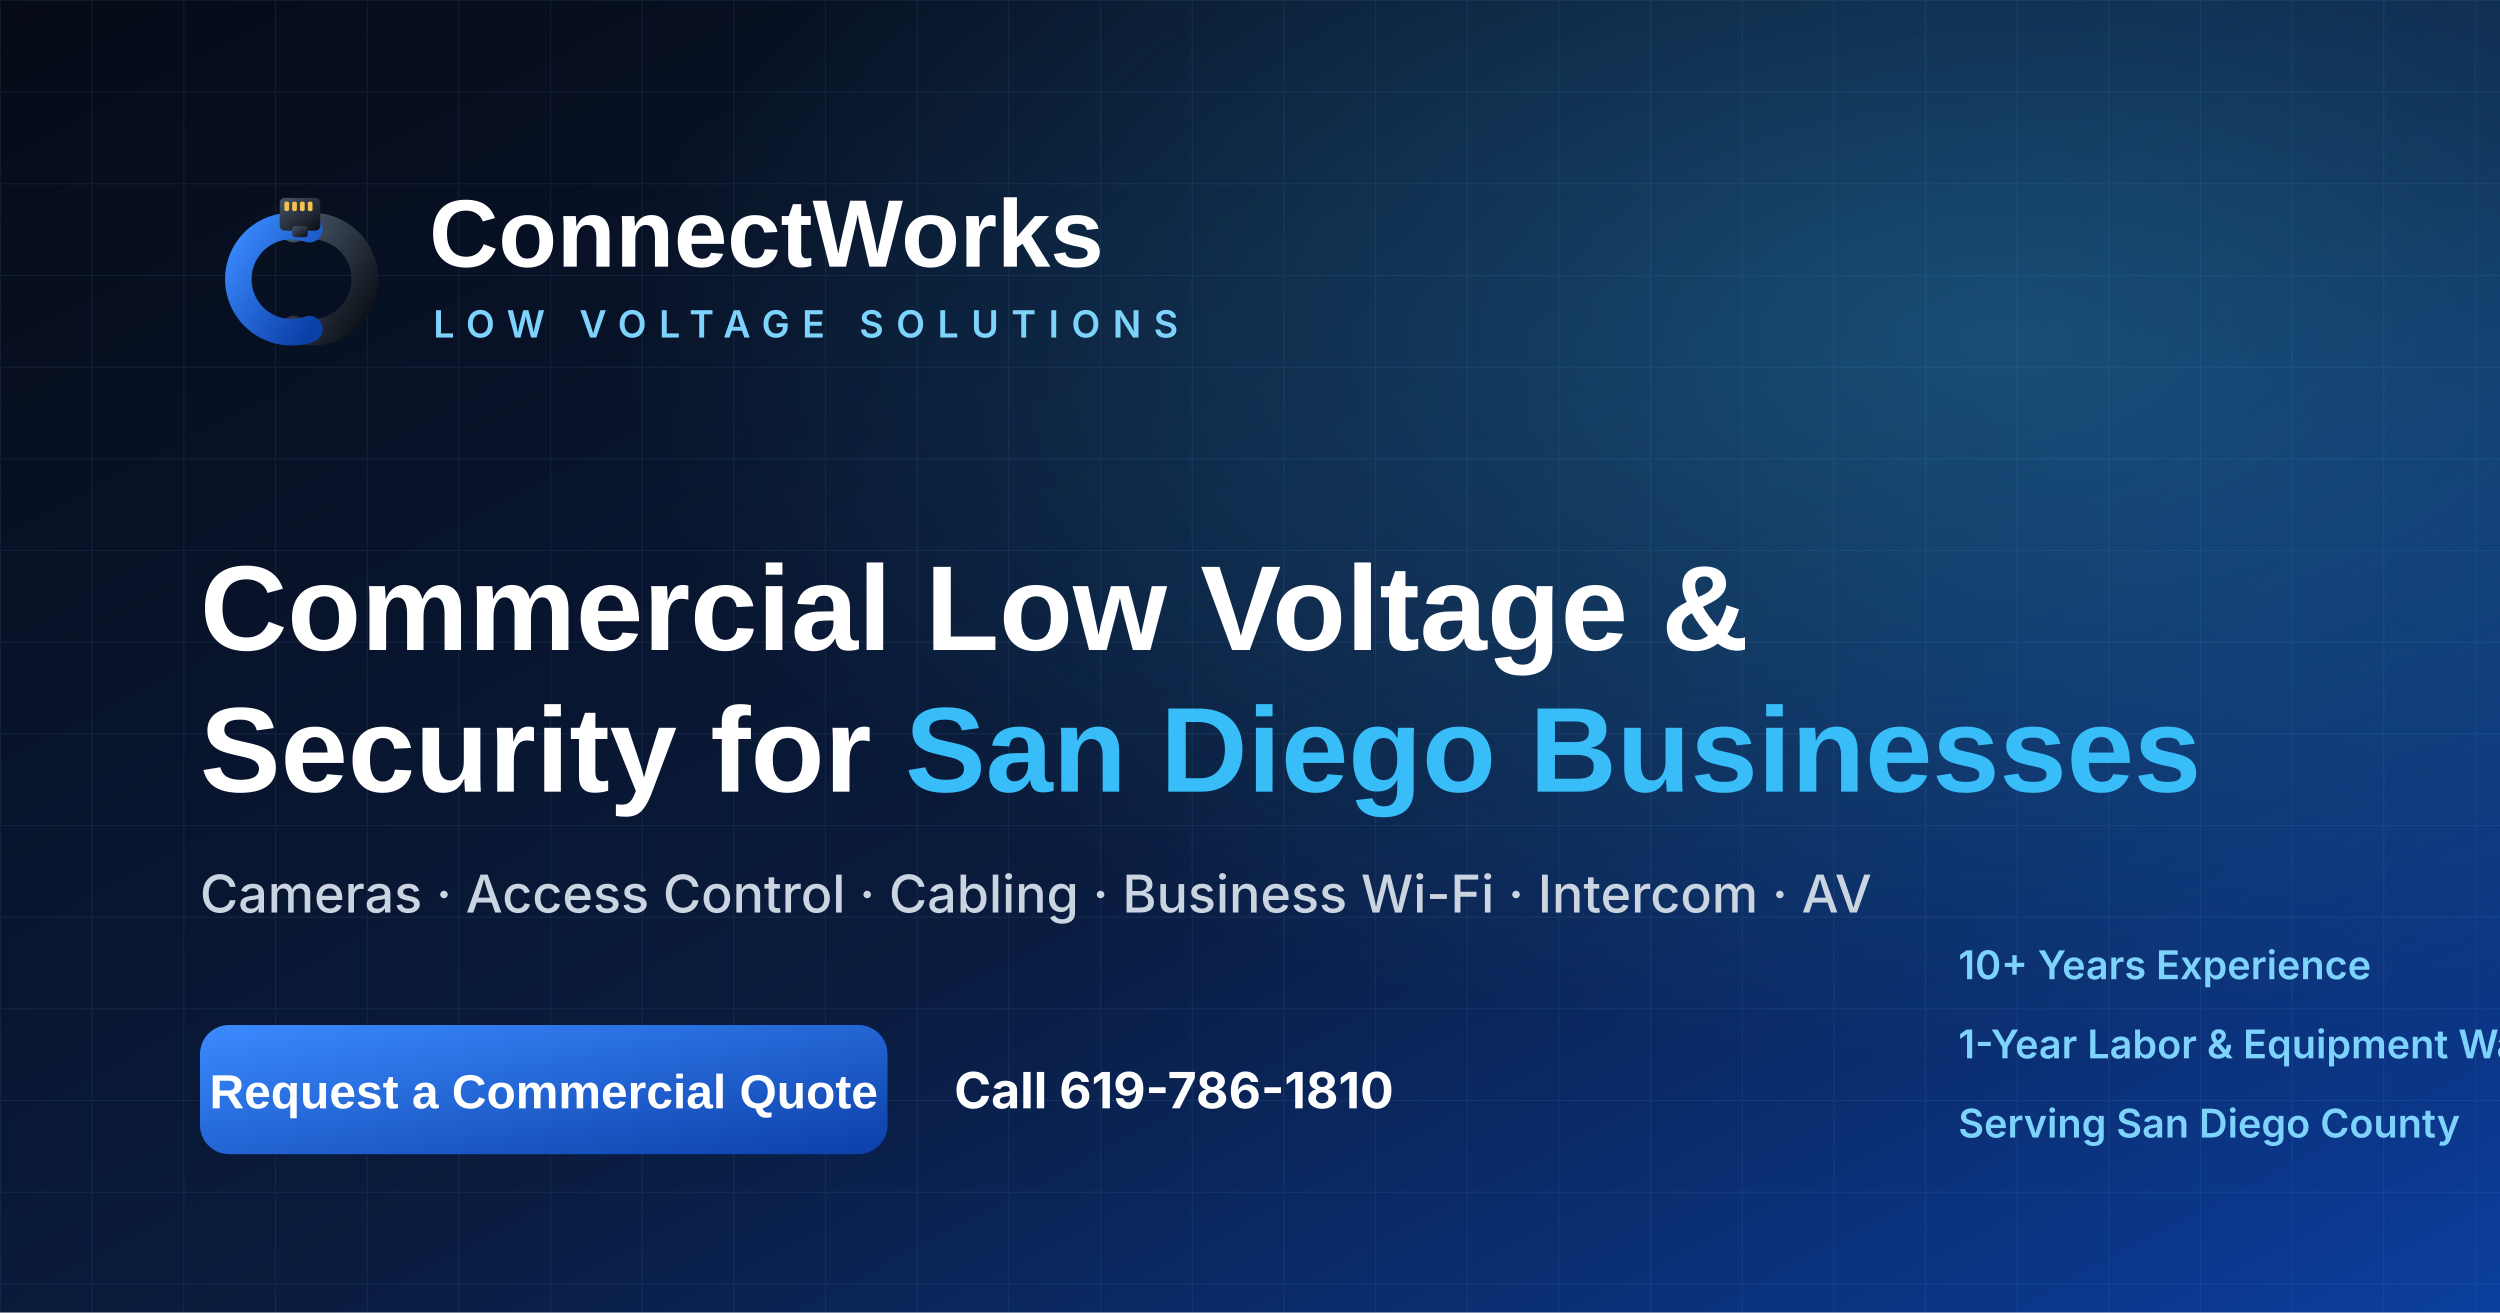
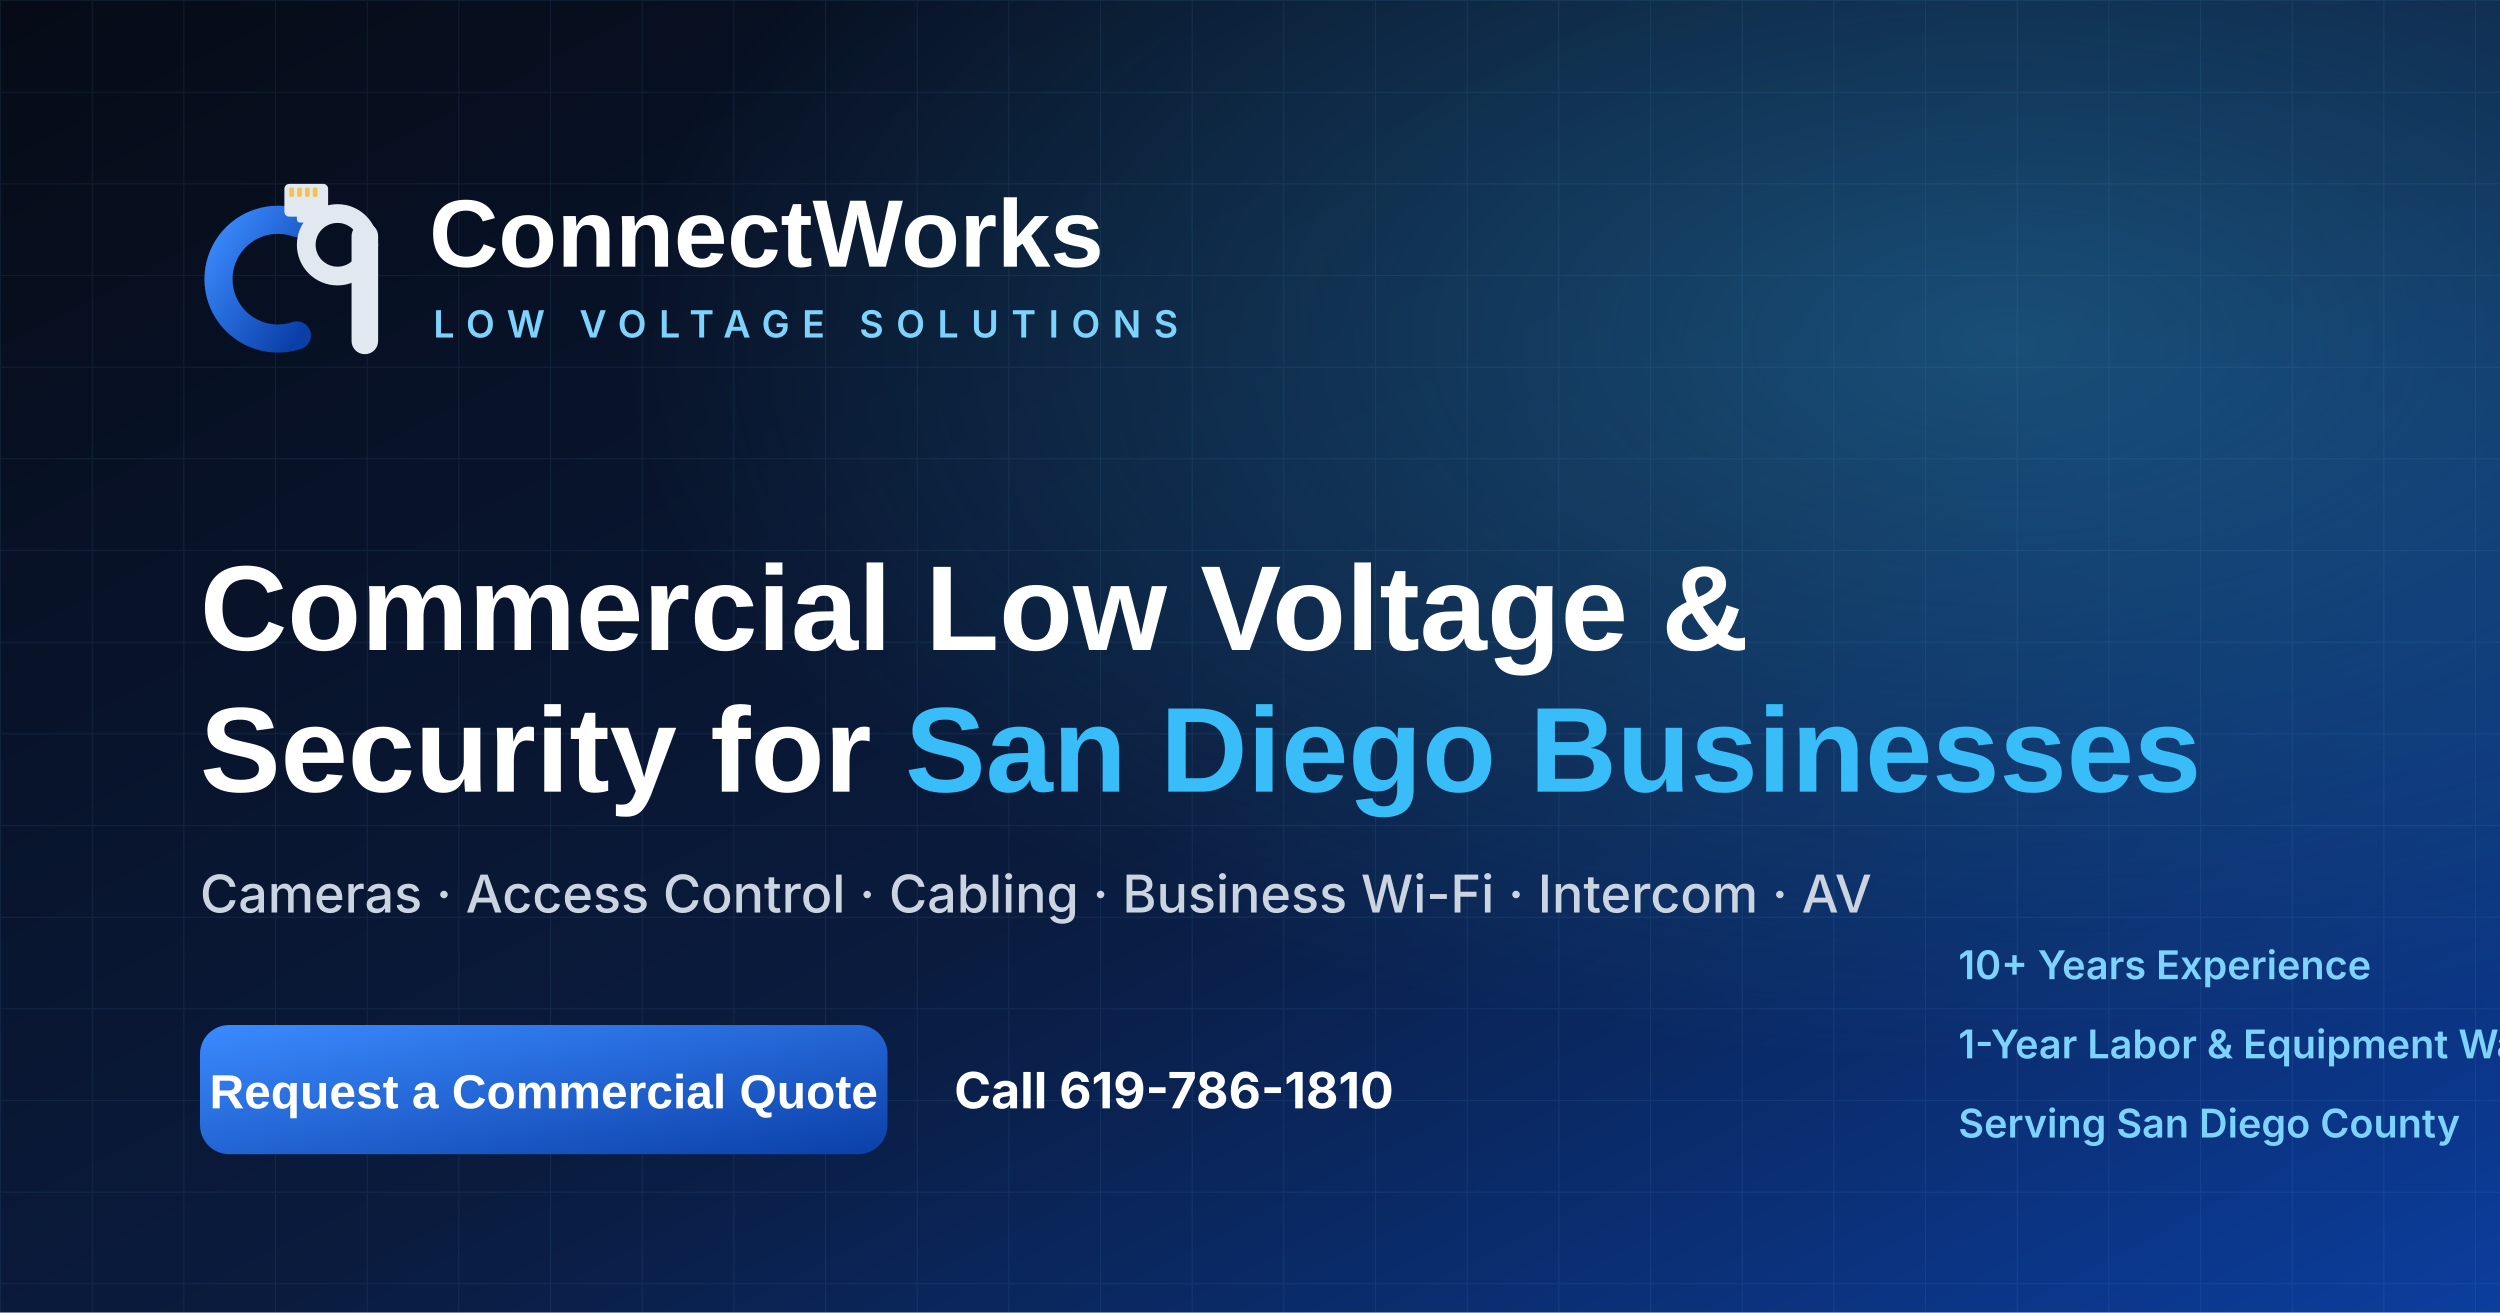
<svg xmlns="http://www.w3.org/2000/svg" viewBox="0 0 1200 630" role="img" aria-label="ConnectWorks Low Voltage Solutions">
  <defs>
    <linearGradient id="bg" x1="0" y1="0" x2="1" y2="1">
      <stop offset="0" stop-color="#060B16" />
      <stop offset=".55" stop-color="#0A1B3D" />
      <stop offset="1" stop-color="#0B3E9E" />
    </linearGradient>
    <linearGradient id="cwBlue" x1="0" y1="0" x2="1" y2="1">
      <stop offset="0" stop-color="#3B8BFF" />
      <stop offset="1" stop-color="#0B3FA8" />
    </linearGradient>
    <linearGradient id="cwDark" x1="0" y1="0" x2="1" y2="1">
      <stop offset="0" stop-color="#48566a" />
      <stop offset="1" stop-color="#0A0E14" />
    </linearGradient>
    <radialGradient id="glow" cx="80%" cy="26%" r="55%">
      <stop offset="0" stop-color="#38BDF8" stop-opacity=".32" />
      <stop offset="1" stop-color="#38BDF8" stop-opacity="0" />
    </radialGradient>
    <pattern id="grid" width="44" height="44" patternUnits="userSpaceOnUse">
      <path d="M44 0H0V44" fill="none" stroke="#7DD3FC" stroke-opacity=".08" stroke-width="1" />
    </pattern>
  </defs>
  <rect width="1200" height="630" fill="url(#bg)" />
  <rect width="1200" height="630" fill="url(#grid)" />
  <rect width="1200" height="630" fill="url(#glow)" />
  <g transform="translate(96,86) scale(1.5)">
-     <path d="M30 16 A17 17 0 1 1 30 48" fill="none" stroke="url(#cwDark)" stroke-width="8.5" stroke-linecap="round" />
-     <path d="M35 16 A17 17 0 1 0 35 48" fill="none" stroke="url(#cwBlue)" stroke-width="8.5" stroke-linecap="round" />
-     <rect x="25.5" y="6" width="13" height="10.5" rx="1.6" fill="url(#cwDark)" />
-     <rect x="29.5" y="15" width="5" height="3.6" rx="1" fill="url(#cwDark)" />
+     <path d="M31 14 A19 19 0 1 0 31 50" fill="none" stroke="url(#cwBlue)" stroke-width="9" stroke-linecap="round" />
+     <path fill="#E2E8F0" fill-rule="evenodd" d="M31 21a13 13 0 1 0 26 0a13 13 0 1 0 -26 0ZM37 21a7 7 0 1 1 14 0a7 7 0 1 1 -14 0Z" />
+     <rect x="48.5" y="14" width="8.5" height="42" rx="4.2" fill="#E2E8F0" />
+     <rect x="27" y="1.5" width="14" height="10.5" rx="1.6" fill="#E2E8F0" />
+     <rect x="31" y="10.5" width="6" height="3.4" rx="1" fill="#E2E8F0" />
    <g fill="#F5C24B">
-       <rect x="27" y="7.2" width="1.5" height="3" rx=".5" />
-       <rect x="29.5" y="7.2" width="1.5" height="3" rx=".5" />
-       <rect x="32" y="7.2" width="1.5" height="3" rx=".5" />
-       <rect x="34.5" y="7.2" width="1.5" height="3" rx=".5" />
+       <rect x="28.6" y="2.7" width="1.5" height="3" rx=".5" />
+       <rect x="31.1" y="2.7" width="1.5" height="3" rx=".5" />
+       <rect x="33.6" y="2.7" width="1.5" height="3" rx=".5" />
+       <rect x="36.1" y="2.7" width="1.5" height="3" rx=".5" />
    </g>
  </g>
  <text x="206" y="128" font-family="'Sora',Arial,sans-serif" font-size="46" font-weight="800" fill="#fff">ConnectWorks</text>
  <text x="208" y="162" font-family="'Inter',Arial,sans-serif" font-size="18" font-weight="600" letter-spacing="6" fill="#7DD3FC">LOW VOLTAGE SOLUTIONS</text>
  <text x="96" y="312" font-family="'Sora',Arial,sans-serif" font-size="58" font-weight="800" fill="#fff">Commercial Low Voltage &amp;</text>
  <text x="96" y="380" font-family="'Sora',Arial,sans-serif" font-size="58" font-weight="800" fill="#fff">Security for <tspan fill="#38BDF8">San Diego Businesses</tspan>
  </text>
  <text x="96" y="438" font-family="'Inter',Arial,sans-serif" font-size="25" font-weight="500" fill="#CBD5E1">Cameras · Access Control · Cabling · Business Wi-Fi · Intercom · AV</text>
  <g transform="translate(96,492)">
    <rect width="330" height="62" rx="14" fill="url(#cwBlue)" />
    <text x="165" y="40" text-anchor="middle" font-family="'Sora',Arial,sans-serif" font-size="23" font-weight="700" fill="#fff">Request a Commercial Quote</text>
    <text x="362" y="40" font-family="'Inter',Arial,sans-serif" font-size="24" font-weight="700" fill="#fff">Call 619-786-1810</text>
  </g>
  <g transform="translate(940,470)" font-family="'Inter',Arial,sans-serif" font-size="19" font-weight="600" fill="#7DD3FC">
    <text x="0" y="0">10+ Years Experience</text>
    <text x="0" y="38">1-Year Labor &amp; Equipment Warranty</text>
    <text x="0" y="76">Serving San Diego County</text>
  </g>
</svg>
